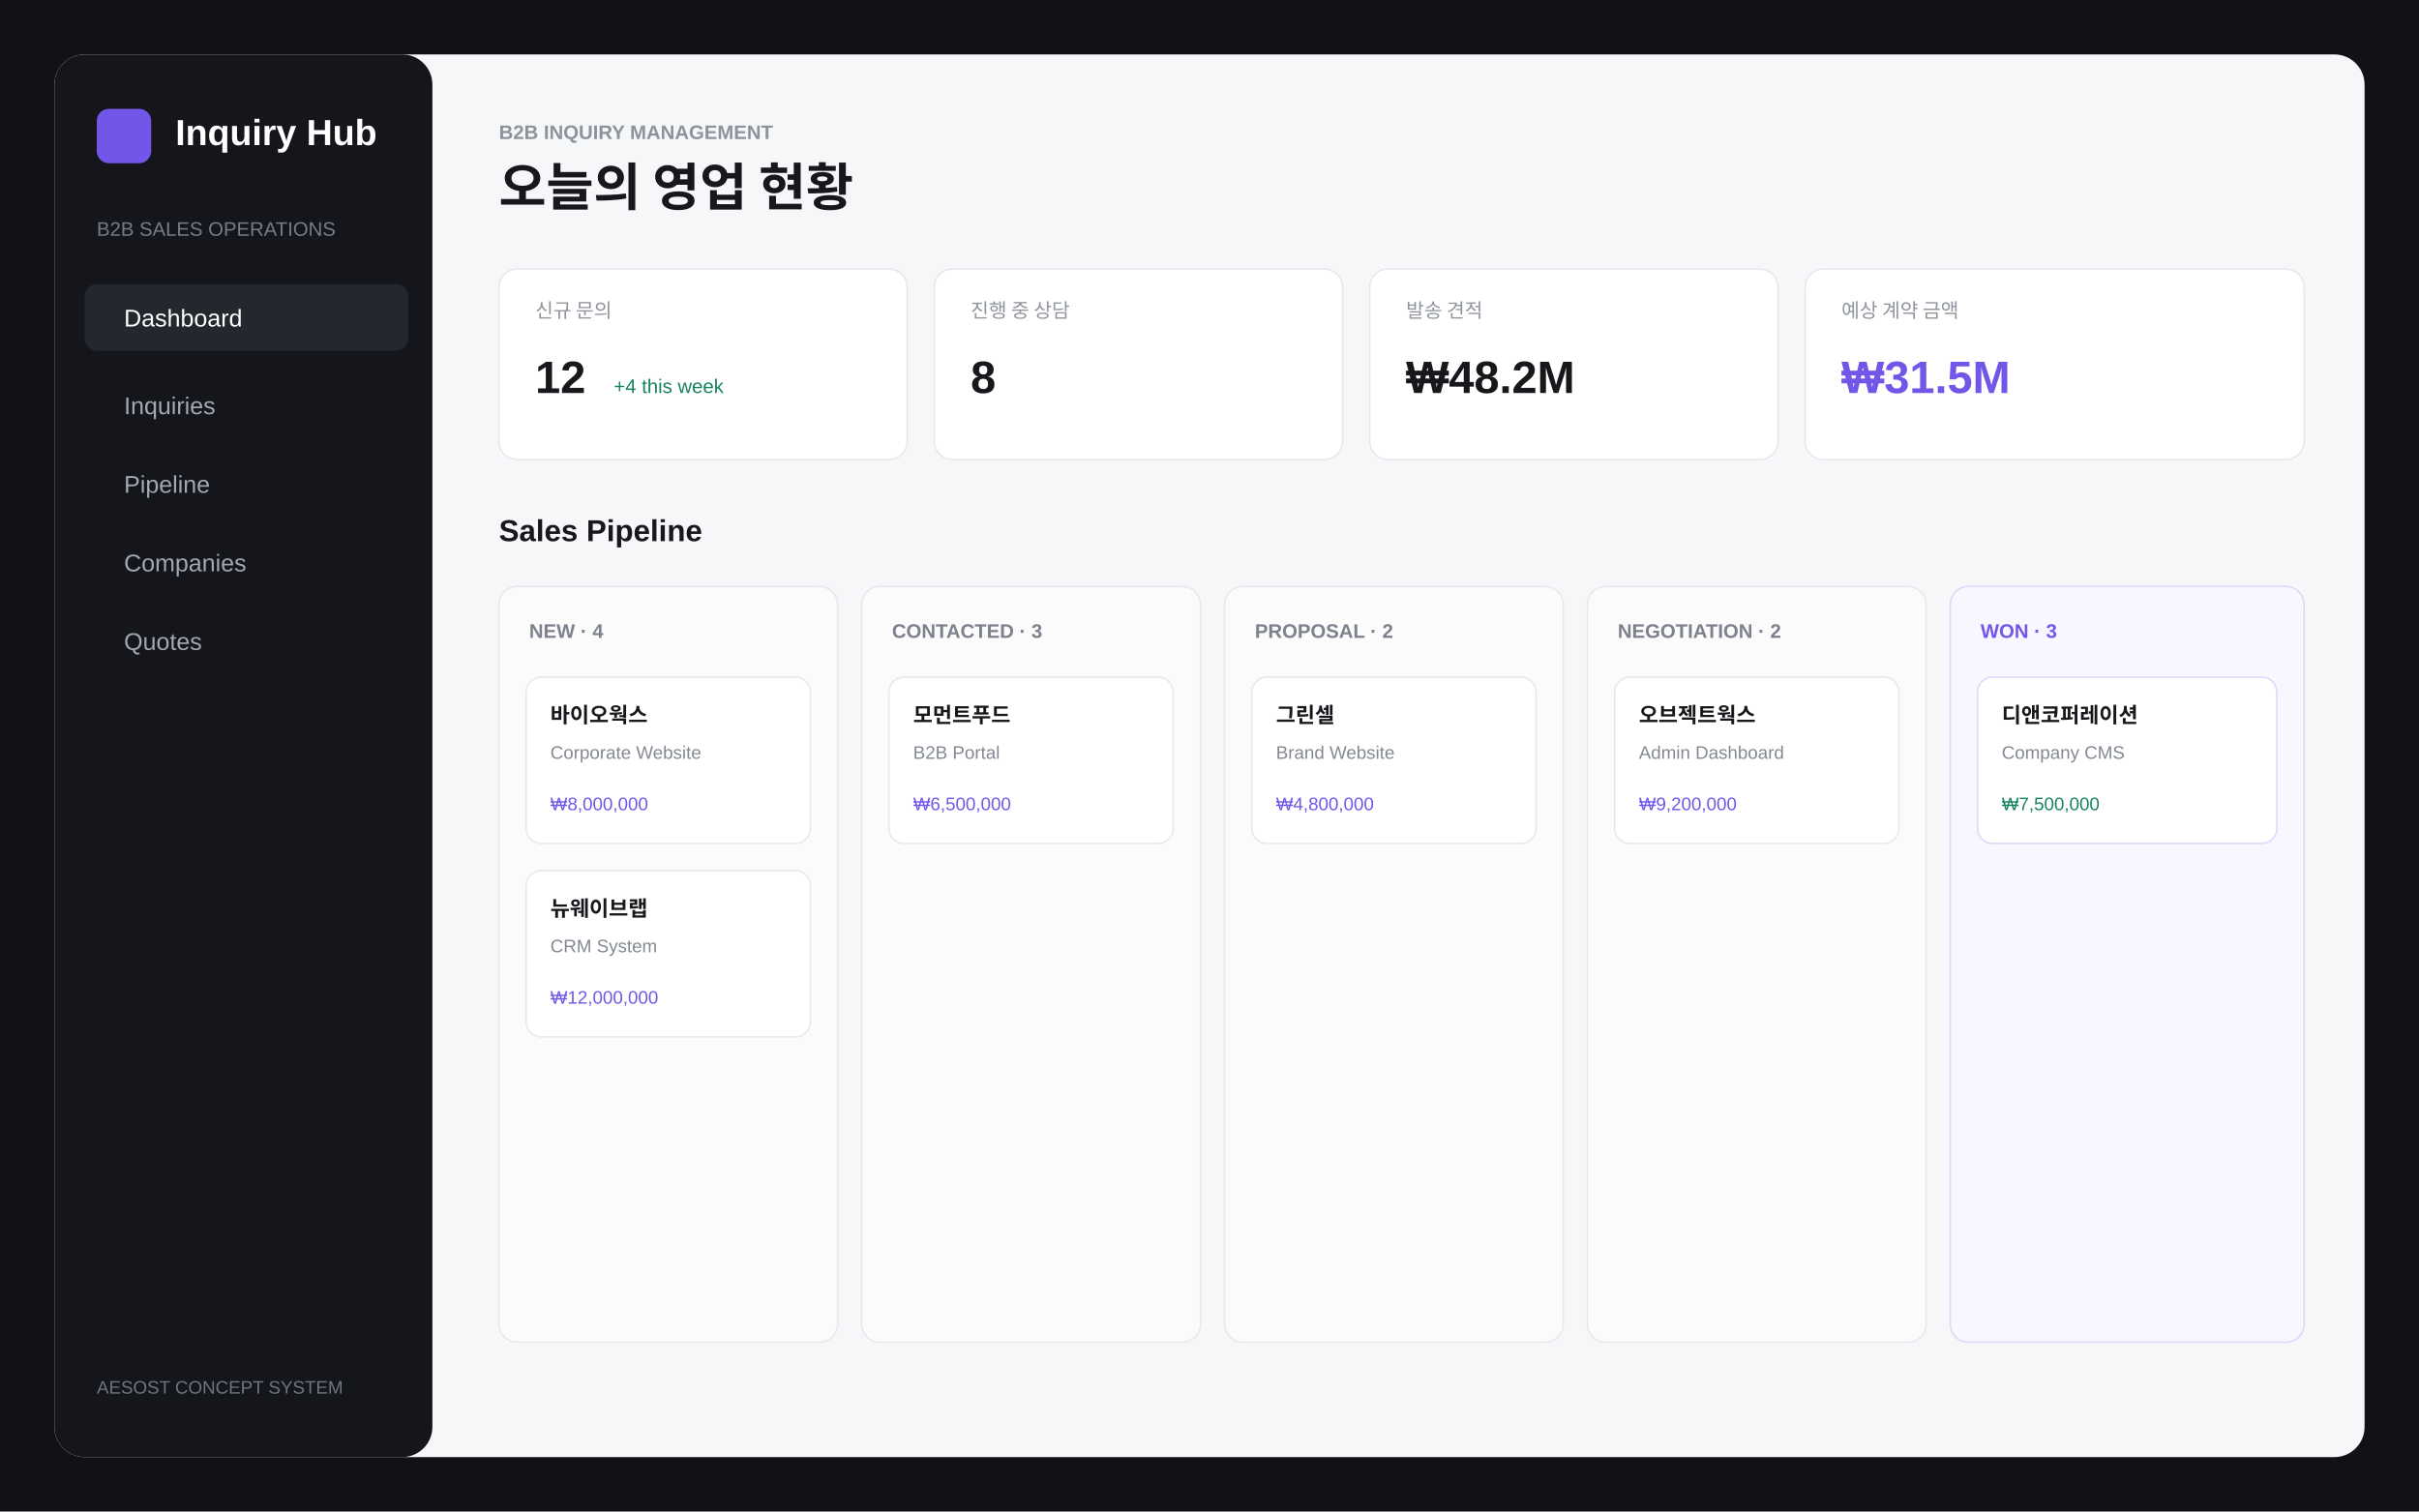
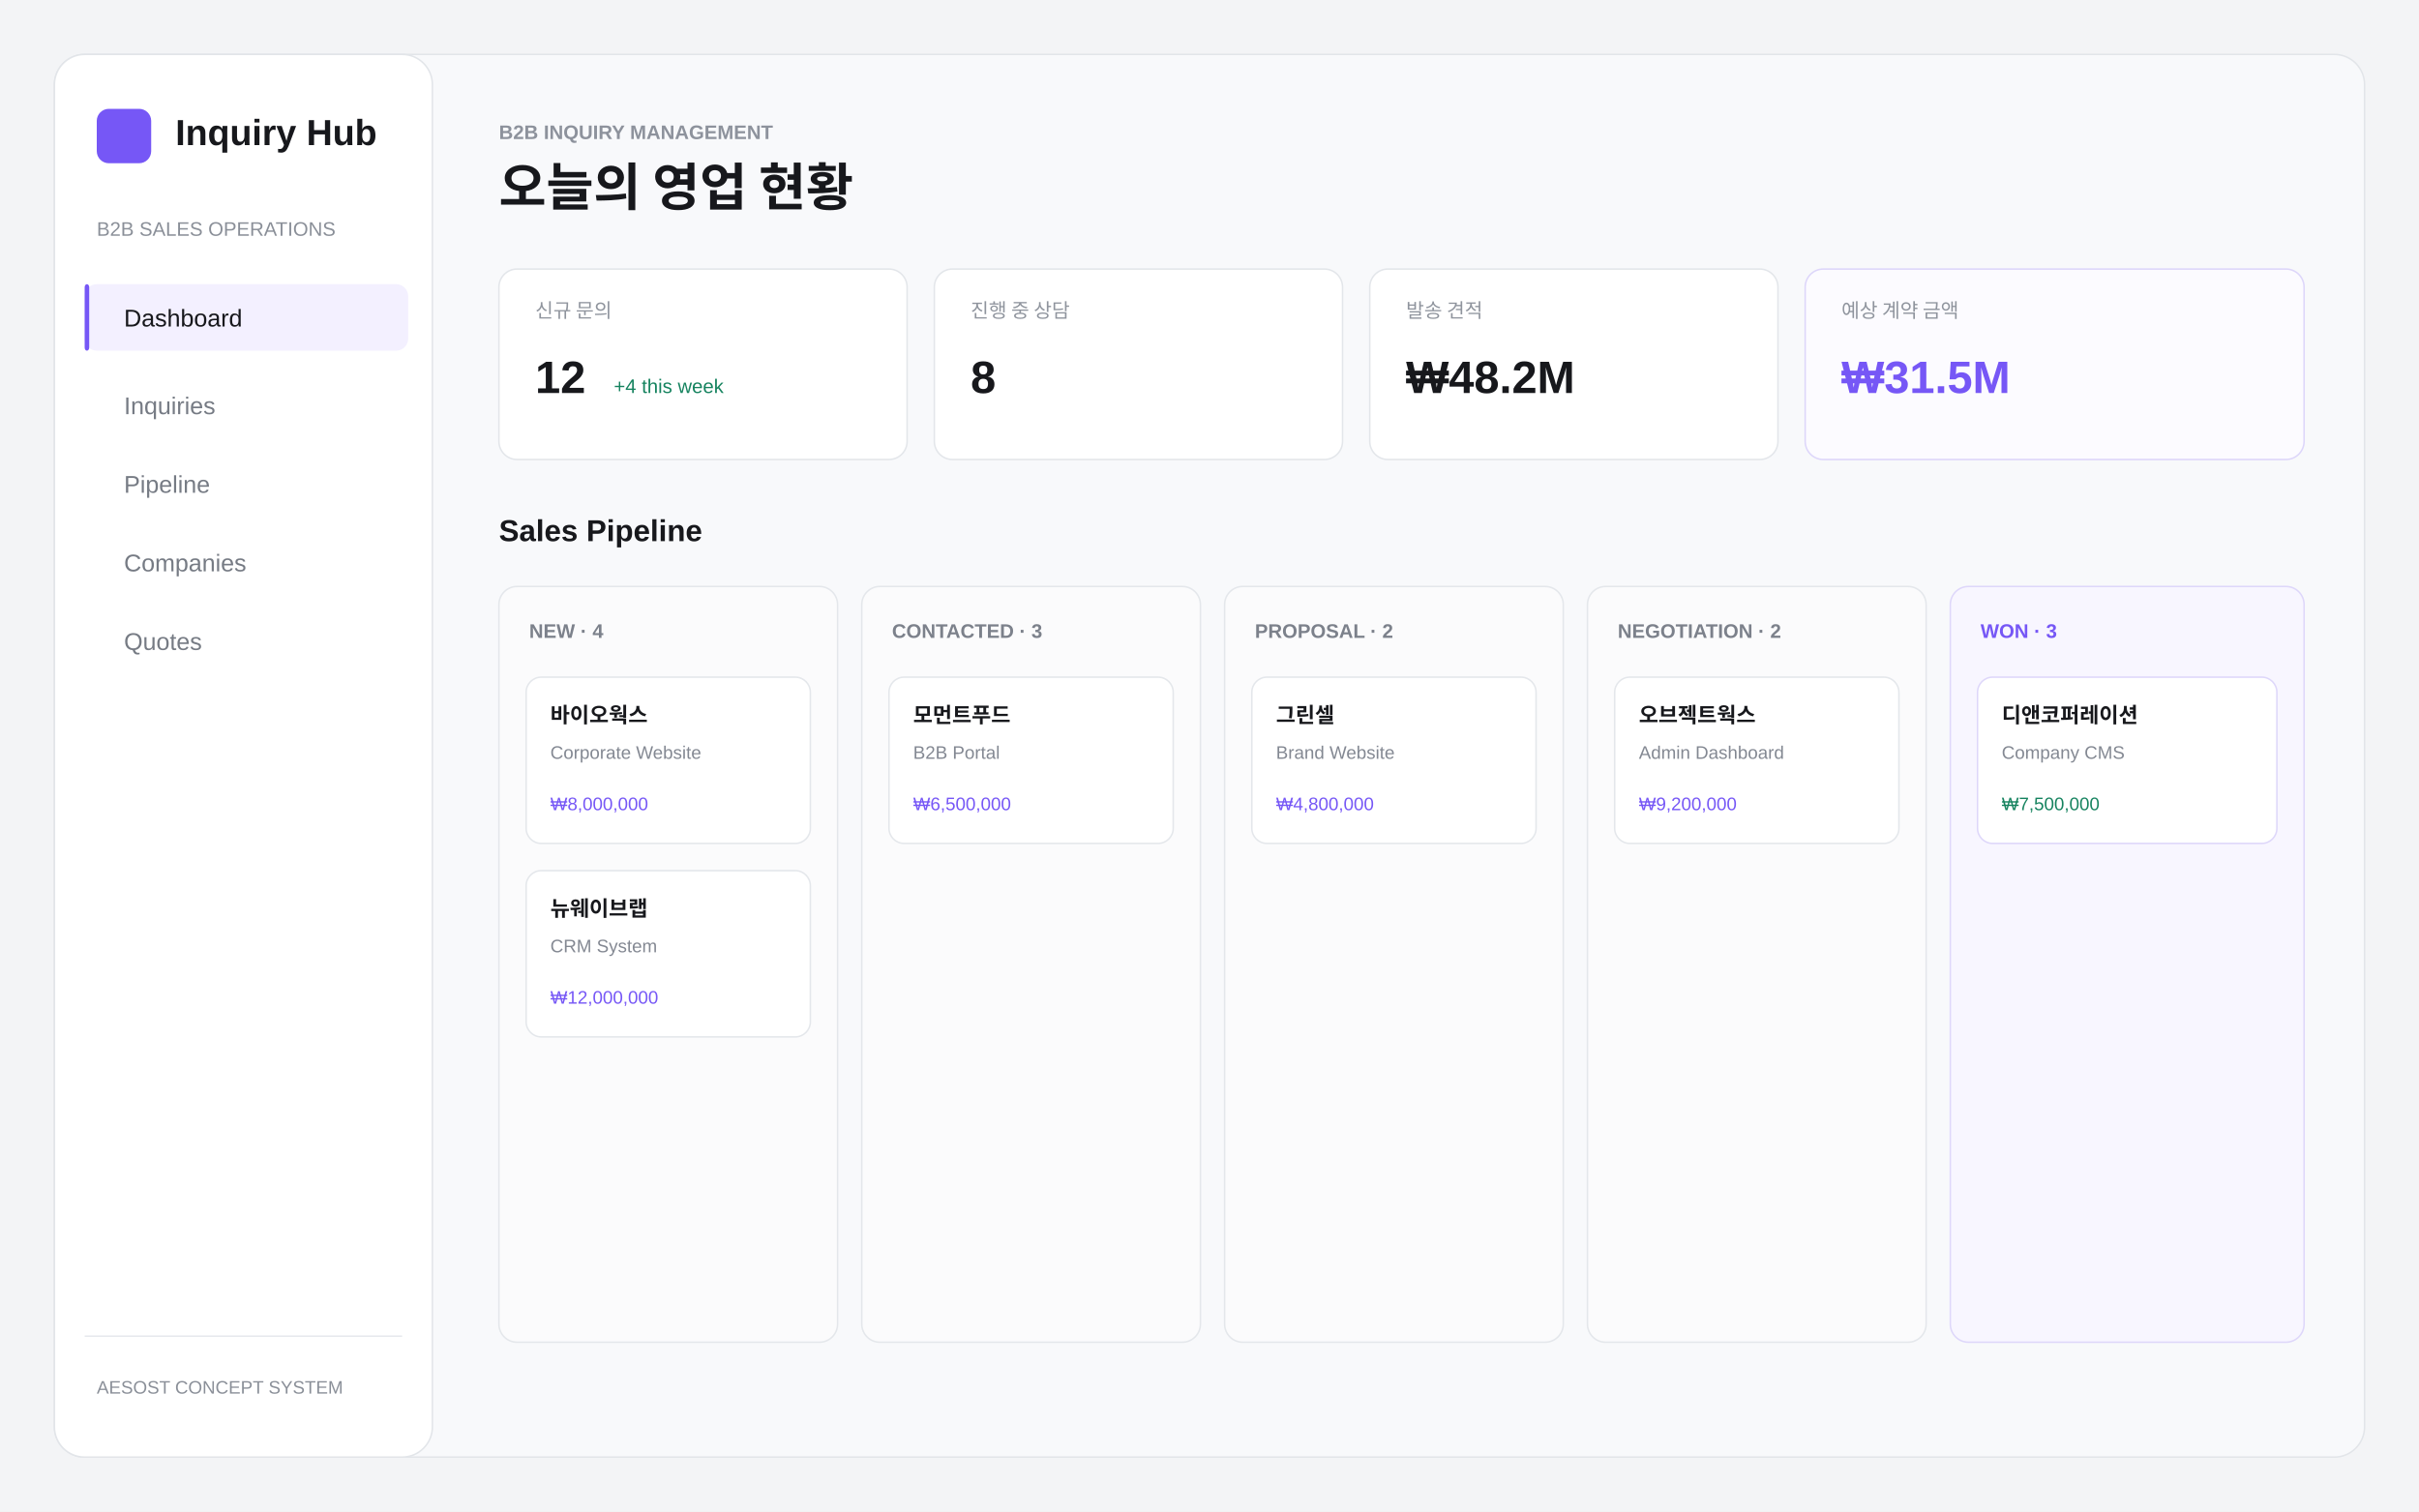
<svg xmlns="http://www.w3.org/2000/svg" width="1600" height="1000" viewBox="0 0 1600 1000" fill="none">
-   <rect width="1600" height="1000" fill="#111216" />
-   <rect x="36" y="36" width="1528" height="928" rx="20" fill="#F6F7F9" />
-   <rect x="36" y="36" width="250" height="928" rx="20" fill="#14161B" />
-   <rect x="64" y="72" width="36" height="36" rx="8" fill="#7256E8" />
-   <text x="116" y="96" font-family="Arial,sans-serif" font-size="24" font-weight="700" fill="white">Inquiry Hub</text>
-   <text x="64" y="156" font-family="Arial,sans-serif" font-size="13" fill="#777C86">B2B SALES OPERATIONS</text>
+   <rect width="1600" height="1000" fill="#F3F4F6" />
+   <rect x="36" y="36" width="1528" height="928" rx="20" fill="#F8F9FB" stroke="#E2E5E9" />
+   <rect x="36" y="36" width="250" height="928" rx="20" fill="#FFFFFF" stroke="#E2E5E9" />
+   <rect x="64" y="72" width="36" height="36" rx="8" fill="#7657F6" />
+   <text x="116" y="96" font-family="Arial,sans-serif" font-size="24" font-weight="700" fill="#17181C">Inquiry Hub</text>
+   <text x="64" y="156" font-family="Arial,sans-serif" font-size="13" fill="#8A8F98">B2B SALES OPERATIONS</text>
  <g font-family="Arial,sans-serif" font-size="16">
-     <rect x="56" y="188" width="214" height="44" rx="8" fill="#24272E" />
-     <text x="82" y="216" fill="white">Dashboard</text>
-     <text x="82" y="274" fill="#A3A7B0">Inquiries</text>
-     <text x="82" y="326" fill="#A3A7B0">Pipeline</text>
-     <text x="82" y="378" fill="#A3A7B0">Companies</text>
-     <text x="82" y="430" fill="#A3A7B0">Quotes</text>
+     <rect x="56" y="188" width="214" height="44" rx="8" fill="#F3F0FF" />
+     <rect x="56" y="188" width="3" height="44" rx="2" fill="#7657F6" />
+     <text x="82" y="216" fill="#17181C">Dashboard</text>
+     <text x="82" y="274" fill="#767B84">Inquiries</text>
+     <text x="82" y="326" fill="#767B84">Pipeline</text>
+     <text x="82" y="378" fill="#767B84">Companies</text>
+     <text x="82" y="430" fill="#767B84">Quotes</text>
  </g>
+   <line x1="56" y1="884" x2="266" y2="884" stroke="#E7E9ED" />
+   <text x="64" y="922" font-family="Arial,sans-serif" font-size="12" fill="#8A8F98">AESOST CONCEPT SYSTEM</text>
  <text x="330" y="92" font-family="Arial,sans-serif" font-size="13" font-weight="700" fill="#8D929C">B2B INQUIRY MANAGEMENT</text>
  <text x="330" y="136" font-family="Arial,sans-serif" font-size="34" font-weight="700" fill="#17181C">오늘의 영업 현황</text>
-   <rect x="330" y="178" width="270" height="126" rx="12" fill="white" stroke="#E6E8EC" />
+   <rect x="330" y="178" width="270" height="126" rx="12" fill="white" stroke="#E3E6EA" />
  <text x="354" y="210" font-family="Arial,sans-serif" font-size="13" fill="#8F949D">신규 문의</text>
  <text x="354" y="260" font-family="Arial,sans-serif" font-size="30" font-weight="700" fill="#17181C">12</text>
  <text x="406" y="260" font-family="Arial,sans-serif" font-size="13" fill="#16835F">+4 this week</text>
-   <rect x="618" y="178" width="270" height="126" rx="12" fill="white" stroke="#E6E8EC" />
+   <rect x="618" y="178" width="270" height="126" rx="12" fill="white" stroke="#E3E6EA" />
  <text x="642" y="210" font-family="Arial,sans-serif" font-size="13" fill="#8F949D">진행 중 상담</text>
  <text x="642" y="260" font-family="Arial,sans-serif" font-size="30" font-weight="700" fill="#17181C">8</text>
-   <rect x="906" y="178" width="270" height="126" rx="12" fill="white" stroke="#E6E8EC" />
+   <rect x="906" y="178" width="270" height="126" rx="12" fill="white" stroke="#E3E6EA" />
  <text x="930" y="210" font-family="Arial,sans-serif" font-size="13" fill="#8F949D">발송 견적</text>
  <text x="930" y="260" font-family="Arial,sans-serif" font-size="30" font-weight="700" fill="#17181C">₩48.2M</text>
-   <rect x="1194" y="178" width="330" height="126" rx="12" fill="white" stroke="#E6E8EC" />
+   <rect x="1194" y="178" width="330" height="126" rx="12" fill="#FCFBFF" stroke="#DDD6FA" />
  <text x="1218" y="210" font-family="Arial,sans-serif" font-size="13" fill="#8F949D">예상 계약 금액</text>
-   <text x="1218" y="260" font-family="Arial,sans-serif" font-size="30" font-weight="700" fill="#7256E8">₩31.5M</text>
+   <text x="1218" y="260" font-family="Arial,sans-serif" font-size="30" font-weight="700" fill="#7657F6">₩31.5M</text>
  <text x="330" y="358" font-family="Arial,sans-serif" font-size="20" font-weight="700" fill="#17181C">Sales Pipeline</text>
  <g font-family="Arial,sans-serif">
-     <rect x="330" y="388" width="224" height="500" rx="12" fill="#FBFBFC" stroke="#E6E8EC" />
+     <rect x="330" y="388" width="224" height="500" rx="12" fill="#FBFBFC" stroke="#E4E7EB" />
    <text x="350" y="422" font-size="13" font-weight="700" fill="#7C818B">NEW · 4</text>
-     <rect x="348" y="448" width="188" height="110" rx="10" fill="white" stroke="#E6E8EC" />
+     <rect x="348" y="448" width="188" height="110" rx="10" fill="white" stroke="#E4E7EB" />
    <text x="364" y="478" font-size="14" font-weight="700" fill="#17181C">바이오웍스</text>
    <text x="364" y="502" font-size="12" fill="#838892">Corporate Website</text>
-     <text x="364" y="536" font-size="12" fill="#7256E8">₩8,000,000</text>
-     <rect x="348" y="576" width="188" height="110" rx="10" fill="white" stroke="#E6E8EC" />
+     <text x="364" y="536" font-size="12" fill="#7657F6">₩8,000,000</text>
+     <rect x="348" y="576" width="188" height="110" rx="10" fill="white" stroke="#E4E7EB" />
    <text x="364" y="606" font-size="14" font-weight="700" fill="#17181C">뉴웨이브랩</text>
    <text x="364" y="630" font-size="12" fill="#838892">CRM System</text>
-     <text x="364" y="664" font-size="12" fill="#7256E8">₩12,000,000</text>
-     <rect x="570" y="388" width="224" height="500" rx="12" fill="#FBFBFC" stroke="#E6E8EC" />
+     <text x="364" y="664" font-size="12" fill="#7657F6">₩12,000,000</text>
+     <rect x="570" y="388" width="224" height="500" rx="12" fill="#FBFBFC" stroke="#E4E7EB" />
    <text x="590" y="422" font-size="13" font-weight="700" fill="#7C818B">CONTACTED · 3</text>
-     <rect x="588" y="448" width="188" height="110" rx="10" fill="white" stroke="#E6E8EC" />
+     <rect x="588" y="448" width="188" height="110" rx="10" fill="white" stroke="#E4E7EB" />
    <text x="604" y="478" font-size="14" font-weight="700" fill="#17181C">모먼트푸드</text>
    <text x="604" y="502" font-size="12" fill="#838892">B2B Portal</text>
-     <text x="604" y="536" font-size="12" fill="#7256E8">₩6,500,000</text>
-     <rect x="810" y="388" width="224" height="500" rx="12" fill="#FBFBFC" stroke="#E6E8EC" />
+     <text x="604" y="536" font-size="12" fill="#7657F6">₩6,500,000</text>
+     <rect x="810" y="388" width="224" height="500" rx="12" fill="#FBFBFC" stroke="#E4E7EB" />
    <text x="830" y="422" font-size="13" font-weight="700" fill="#7C818B">PROPOSAL · 2</text>
-     <rect x="828" y="448" width="188" height="110" rx="10" fill="white" stroke="#E6E8EC" />
+     <rect x="828" y="448" width="188" height="110" rx="10" fill="white" stroke="#E4E7EB" />
    <text x="844" y="478" font-size="14" font-weight="700" fill="#17181C">그린셀</text>
    <text x="844" y="502" font-size="12" fill="#838892">Brand Website</text>
-     <text x="844" y="536" font-size="12" fill="#7256E8">₩4,800,000</text>
-     <rect x="1050" y="388" width="224" height="500" rx="12" fill="#FBFBFC" stroke="#E6E8EC" />
+     <text x="844" y="536" font-size="12" fill="#7657F6">₩4,800,000</text>
+     <rect x="1050" y="388" width="224" height="500" rx="12" fill="#FBFBFC" stroke="#E4E7EB" />
    <text x="1070" y="422" font-size="13" font-weight="700" fill="#7C818B">NEGOTIATION · 2</text>
-     <rect x="1068" y="448" width="188" height="110" rx="10" fill="white" stroke="#E6E8EC" />
+     <rect x="1068" y="448" width="188" height="110" rx="10" fill="white" stroke="#E4E7EB" />
    <text x="1084" y="478" font-size="14" font-weight="700" fill="#17181C">오브젝트웍스</text>
    <text x="1084" y="502" font-size="12" fill="#838892">Admin Dashboard</text>
-     <text x="1084" y="536" font-size="12" fill="#7256E8">₩9,200,000</text>
+     <text x="1084" y="536" font-size="12" fill="#7657F6">₩9,200,000</text>
    <rect x="1290" y="388" width="234" height="500" rx="12" fill="#F8F6FF" stroke="#DED7FA" />
-     <text x="1310" y="422" font-size="13" font-weight="700" fill="#7256E8">WON · 3</text>
+     <text x="1310" y="422" font-size="13" font-weight="700" fill="#7657F6">WON · 3</text>
    <rect x="1308" y="448" width="198" height="110" rx="10" fill="white" stroke="#DED7FA" />
    <text x="1324" y="478" font-size="14" font-weight="700" fill="#17181C">디앤코퍼레이션</text>
    <text x="1324" y="502" font-size="12" fill="#838892">Company CMS</text>
    <text x="1324" y="536" font-size="12" fill="#16835F">₩7,500,000</text>
  </g>
-   <text x="64" y="922" font-family="Arial,sans-serif" font-size="12" fill="#6F747F">AESOST CONCEPT SYSTEM</text>
</svg>
